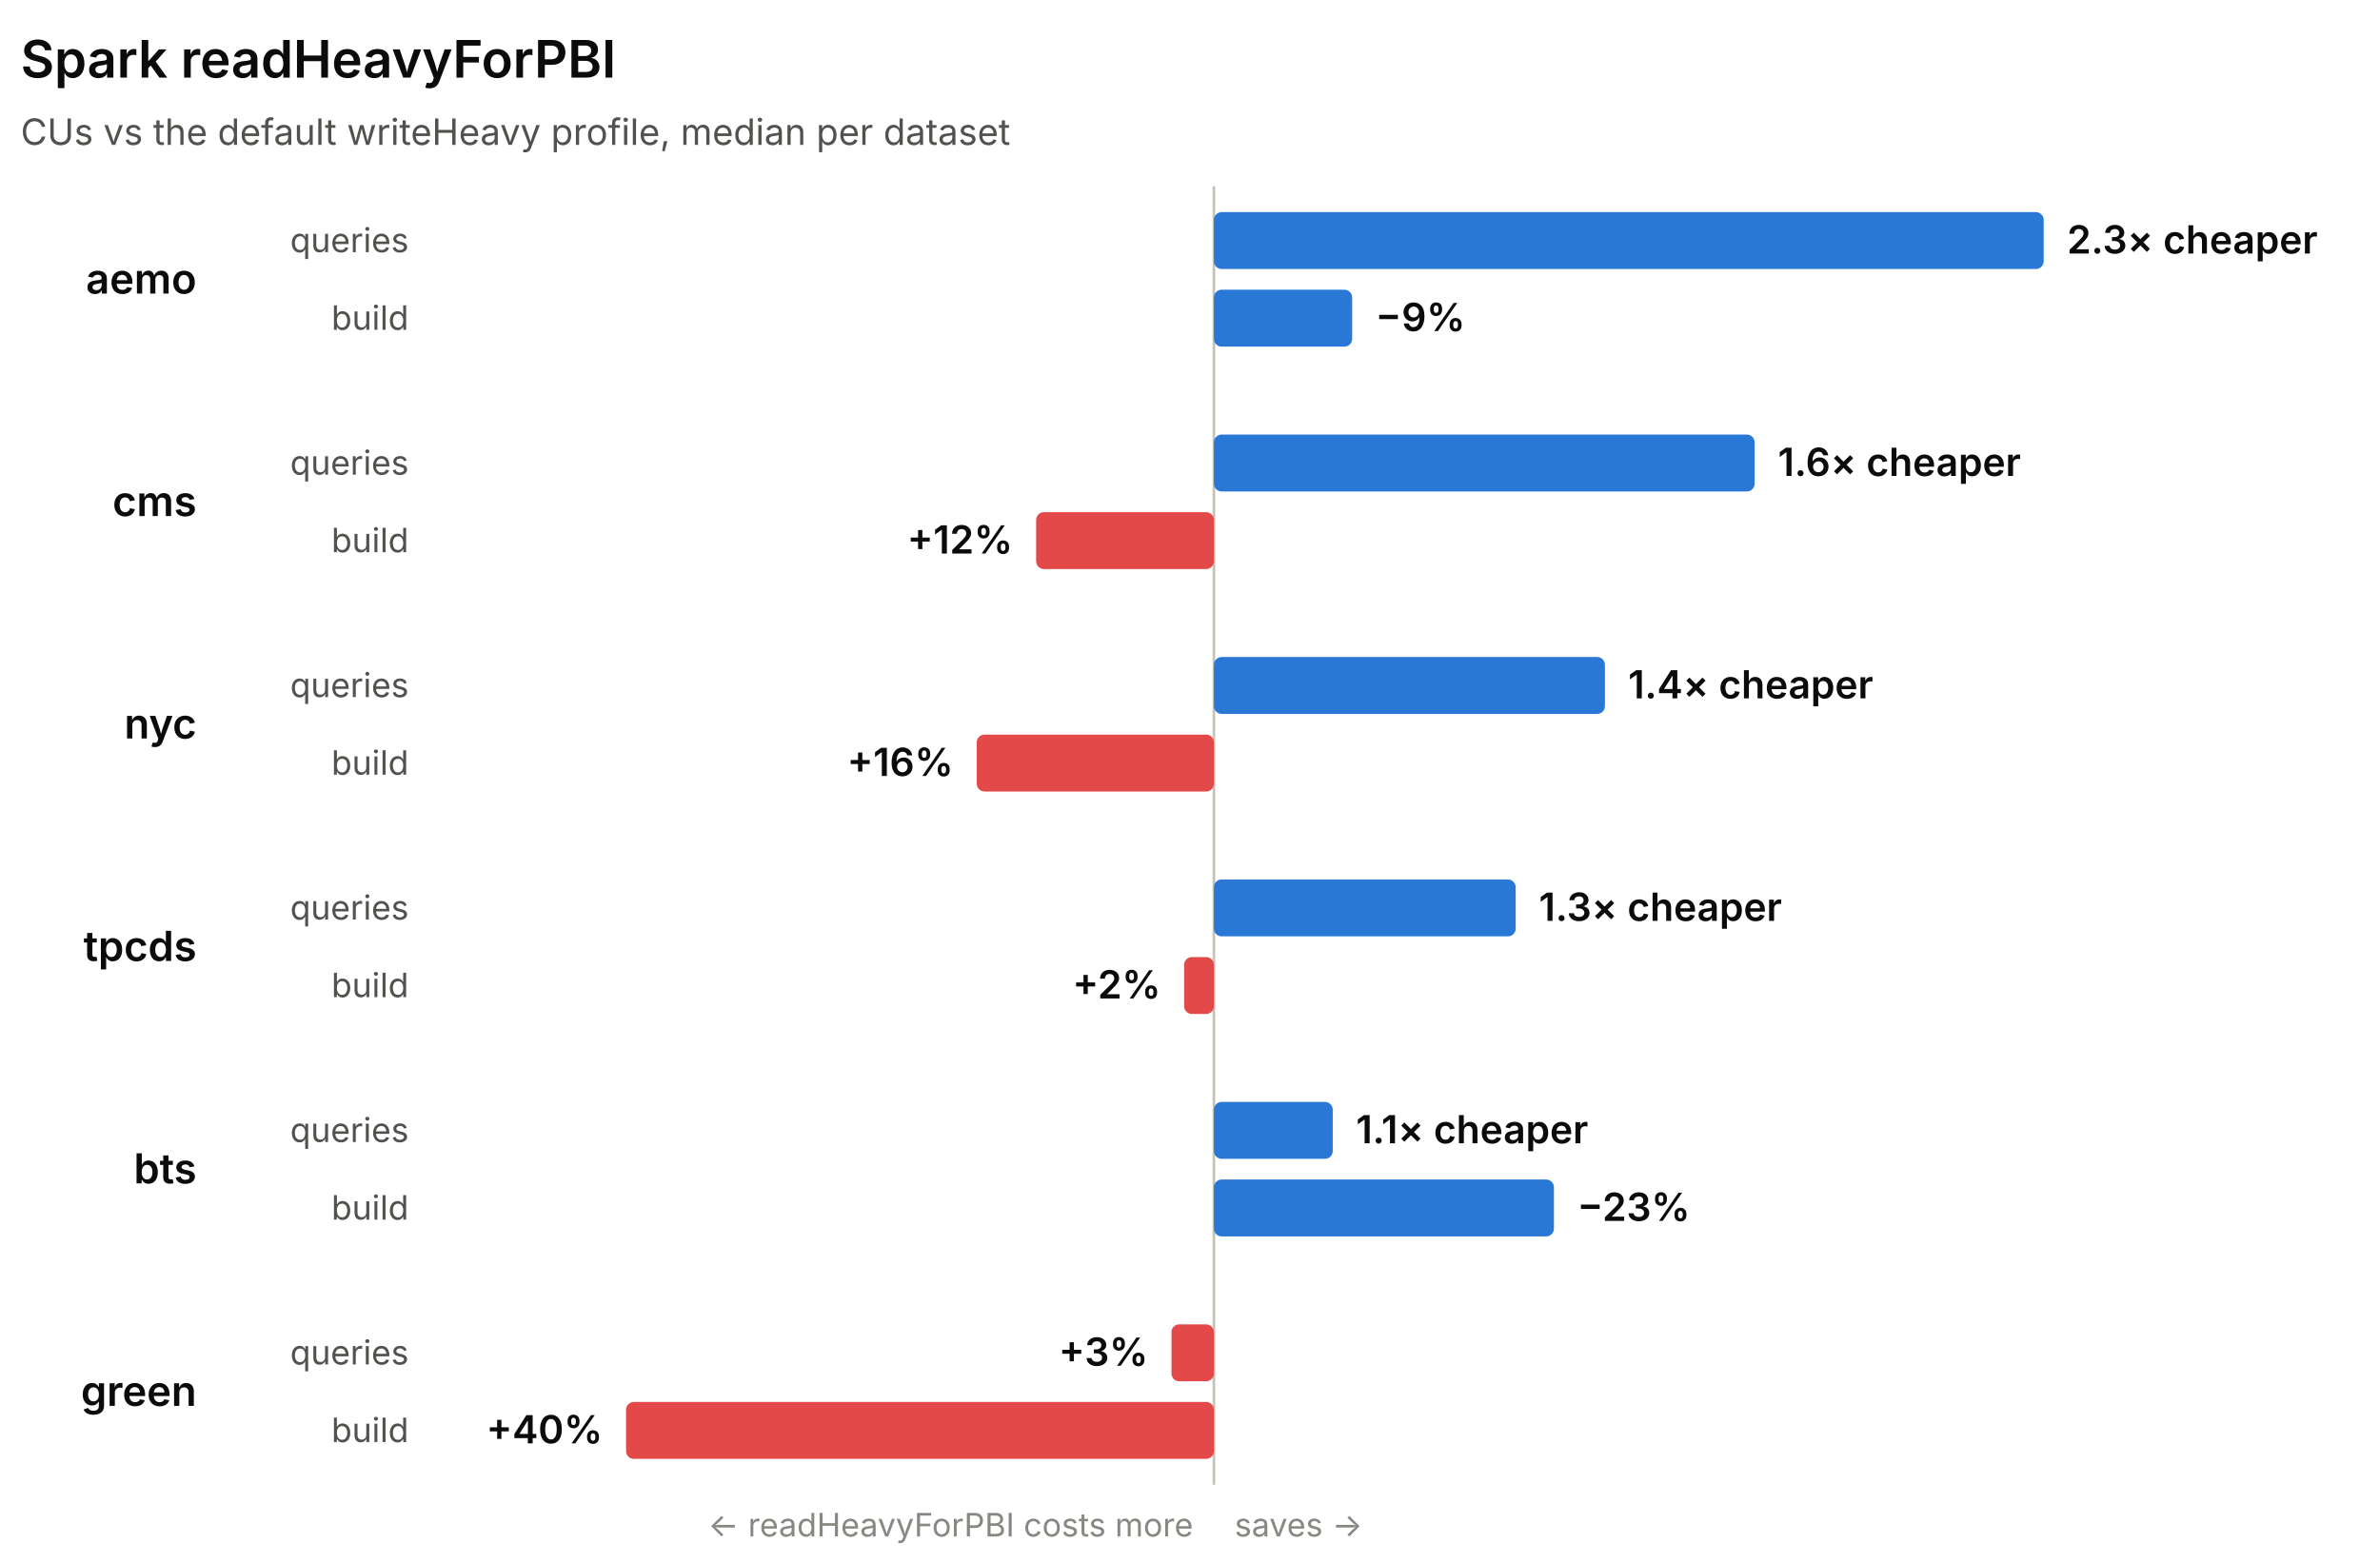
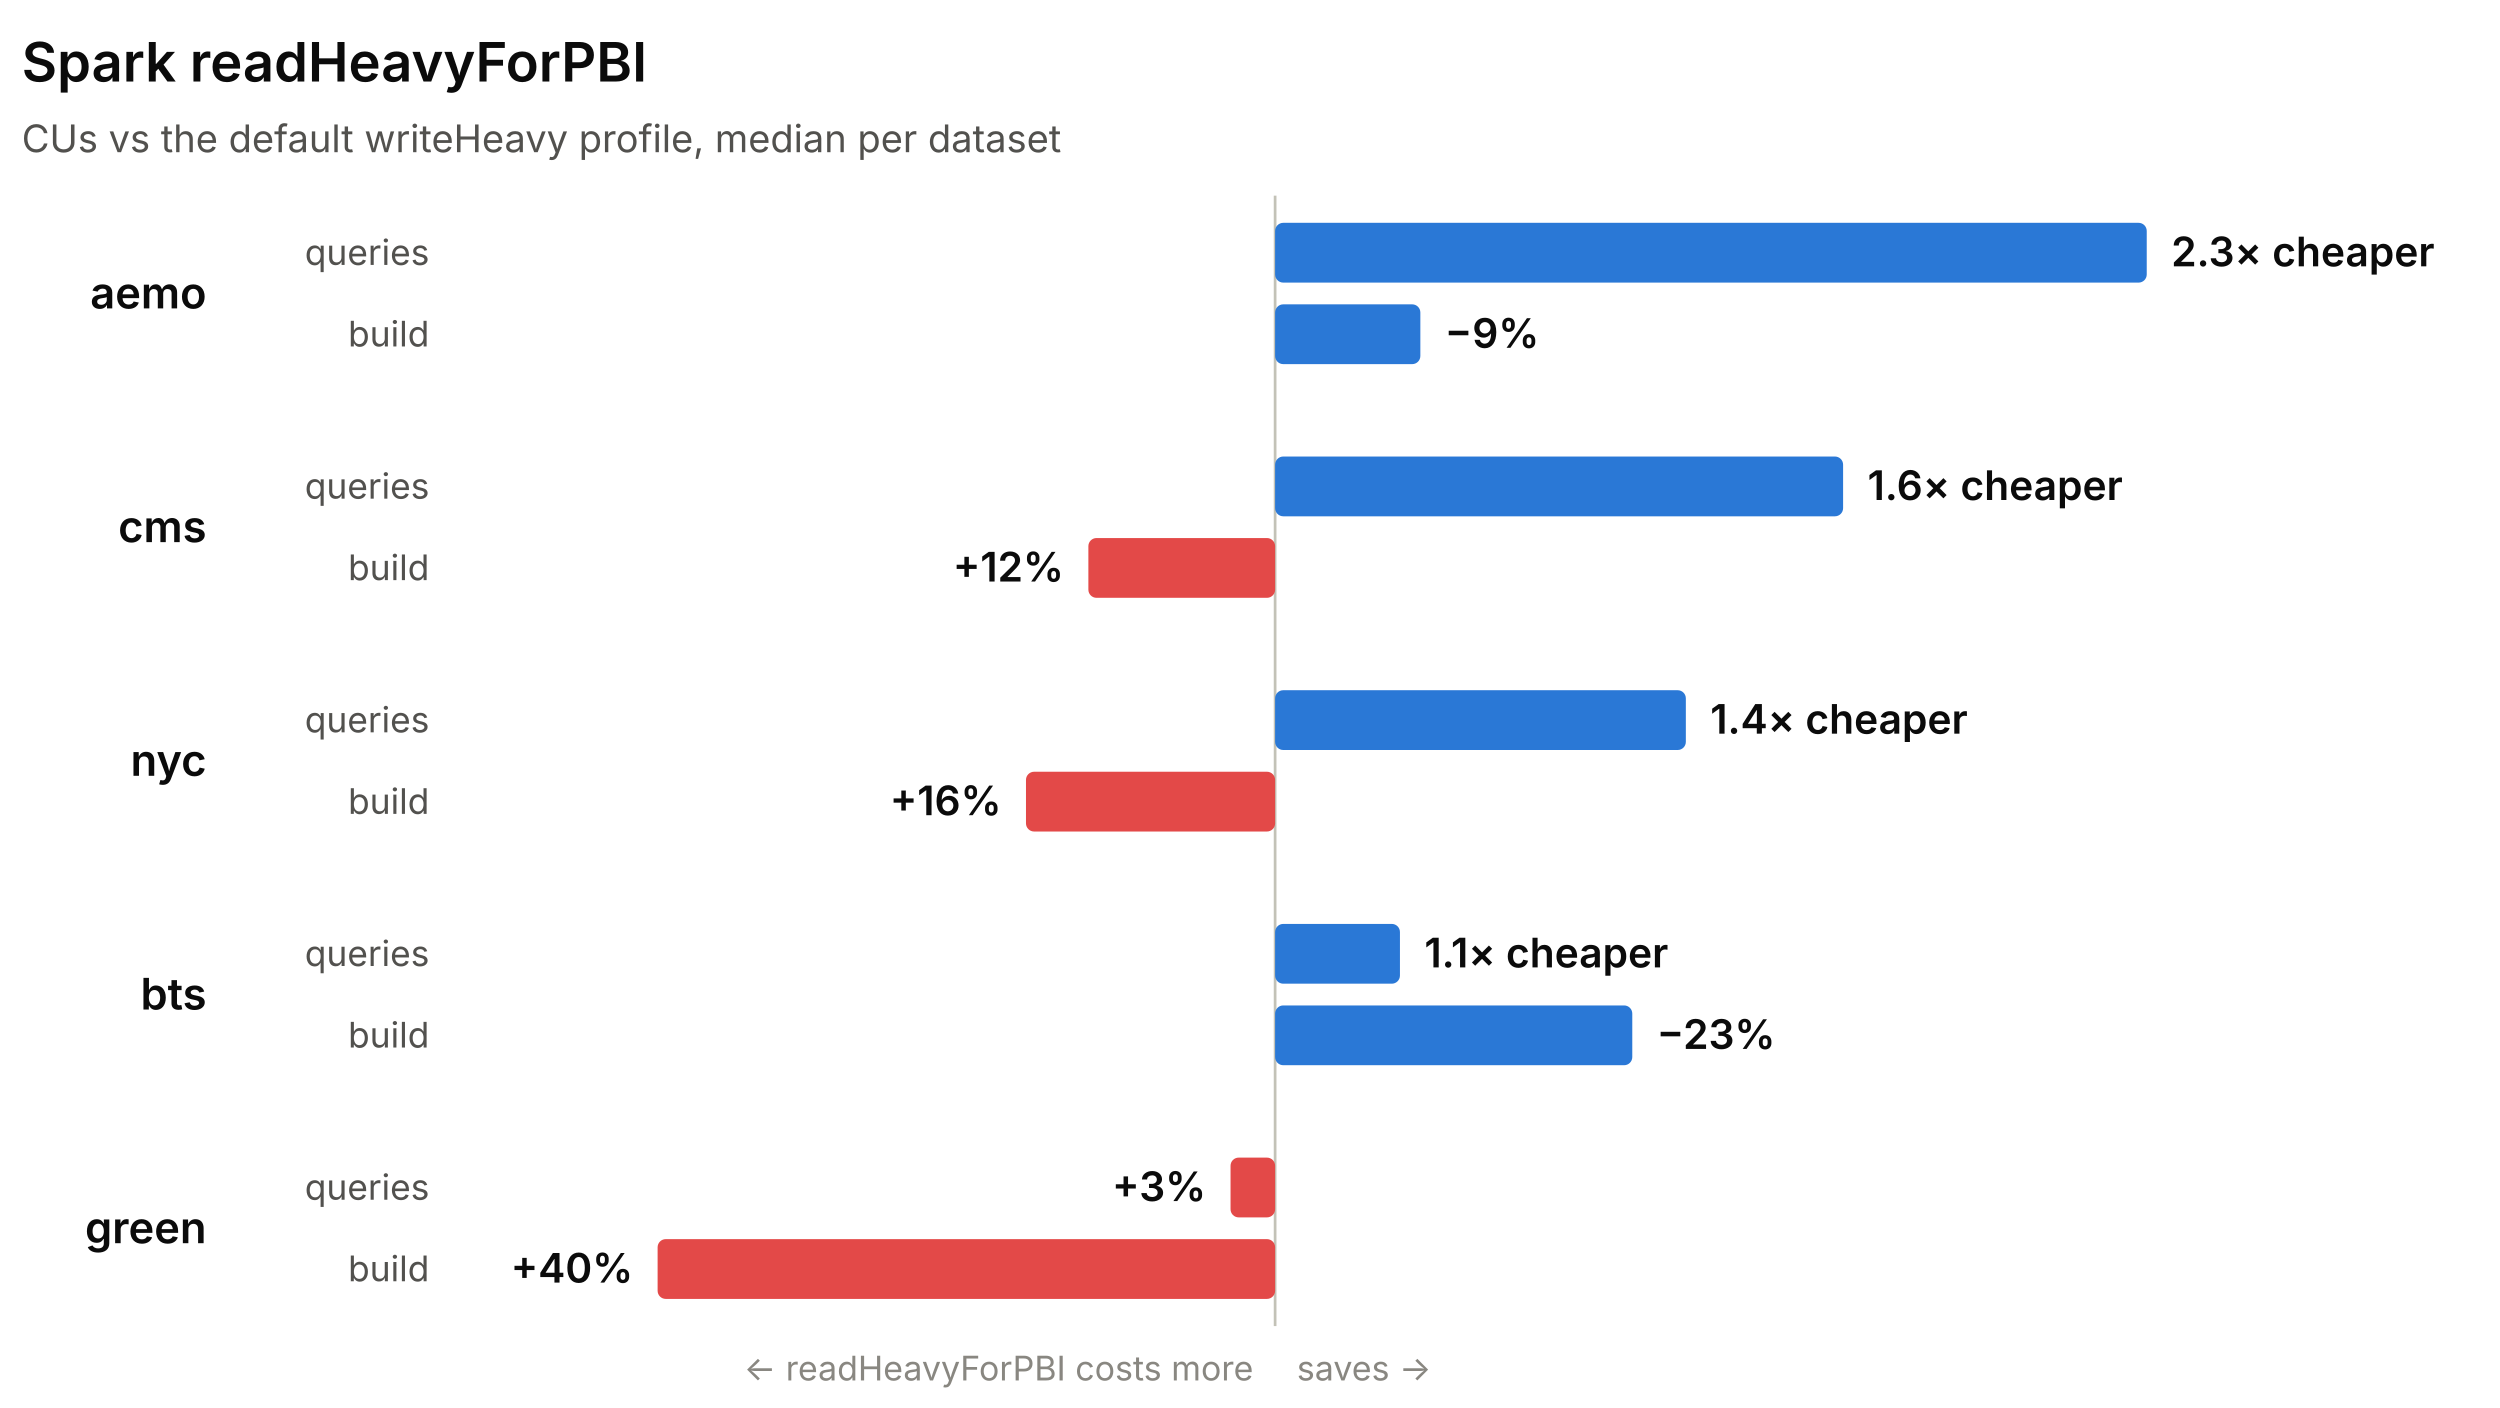
- <svg xmlns="http://www.w3.org/2000/svg" width="920" height="604" viewBox="0 0 920 604" role="img" font-family="system-ui, -apple-system, 'Segoe UI', sans-serif">
-   <line x1="469.24" y1="72" x2="469.24" y2="574" stroke="#c3c2b7" stroke-width="1" />
+ <svg xmlns="http://www.w3.org/2000/svg" width="920" height="518" viewBox="0 0 920 518" role="img" font-family="system-ui, -apple-system, 'Segoe UI', sans-serif">
+   <line x1="469.24" y1="72" x2="469.24" y2="488" stroke="#c3c2b7" stroke-width="1" />
  <text x="8" y="30" fill="#0b0b0b" font-size="20" font-weight="600">Spark readHeavyForPBI</text>
  <text x="8" y="56" fill="#52514e" font-size="14">CUs vs the default writeHeavy profile, median per dataset</text>
  <text x="76" y="113.5" fill="#0b0b0b" font-size="16" font-weight="600" text-anchor="end">aemo</text>
  <text x="158" y="97.5" fill="#52514e" font-size="13" text-anchor="end">queries</text>
  <rect x="469.24" y="82" width="320.76" height="22" rx="3" fill="#2a78d6" />
  <text x="799" y="98" fill="#0b0b0b" font-size="15" font-weight="600" text-anchor="start">2.3× cheaper</text>
  <text x="158" y="127.5" fill="#52514e" font-size="13" text-anchor="end">build</text>
  <rect x="469.24" y="112" width="53.45" height="22" rx="3" fill="#2a78d6" />
  <text x="531.69" y="128" fill="#0b0b0b" font-size="15" font-weight="600" text-anchor="start">−9%</text>
  <text x="76" y="199.5" fill="#0b0b0b" font-size="16" font-weight="600" text-anchor="end">cms</text>
  <text x="158" y="183.5" fill="#52514e" font-size="13" text-anchor="end">queries</text>
  <rect x="469.24" y="168" width="209.02" height="22" rx="3" fill="#2a78d6" />
  <text x="687.27" y="184" fill="#0b0b0b" font-size="15" font-weight="600" text-anchor="start">1.6× cheaper</text>
  <text x="158" y="213.5" fill="#52514e" font-size="13" text-anchor="end">build</text>
  <rect x="400.52" y="198" width="68.72" height="22" rx="3" fill="#e34948" />
  <text x="391.52" y="214" fill="#0b0b0b" font-size="15" font-weight="600" text-anchor="end">+12%</text>
  <text x="76" y="285.5" fill="#0b0b0b" font-size="16" font-weight="600" text-anchor="end">nyc</text>
  <text x="158" y="269.5" fill="#52514e" font-size="13" text-anchor="end">queries</text>
  <rect x="469.24" y="254" width="151.15" height="22" rx="3" fill="#2a78d6" />
  <text x="629.39" y="270" fill="#0b0b0b" font-size="15" font-weight="600" text-anchor="start">1.4× cheaper</text>
  <text x="158" y="299.5" fill="#52514e" font-size="13" text-anchor="end">build</text>
  <rect x="377.56" y="284" width="91.68" height="22" rx="3" fill="#e34948" />
  <text x="368.56" y="300" fill="#0b0b0b" font-size="15" font-weight="600" text-anchor="end">+16%</text>
-   <text x="76" y="371.5" fill="#0b0b0b" font-size="16" font-weight="600" text-anchor="end">tpcds</text>
+   <text x="76" y="371.5" fill="#0b0b0b" font-size="16" font-weight="600" text-anchor="end">bts</text>
  <text x="158" y="355.5" fill="#52514e" font-size="13" text-anchor="end">queries</text>
-   <rect x="469.24" y="340" width="116.65" height="22" rx="3" fill="#2a78d6" />
-   <text x="594.89" y="356" fill="#0b0b0b" font-size="15" font-weight="600" text-anchor="start">1.3× cheaper</text>
+   <rect x="469.24" y="340" width="45.94" height="22" rx="3" fill="#2a78d6" />
+   <text x="524.19" y="356" fill="#0b0b0b" font-size="15" font-weight="600" text-anchor="start">1.1× cheaper</text>
  <text x="158" y="385.5" fill="#52514e" font-size="13" text-anchor="end">build</text>
-   <rect x="457.73" y="370" width="11.51" height="22" rx="3" fill="#e34948" />
-   <text x="448.73" y="386" fill="#0b0b0b" font-size="15" font-weight="600" text-anchor="end">+2%</text>
-   <text x="76" y="457.5" fill="#0b0b0b" font-size="16" font-weight="600" text-anchor="end">bts</text>
+   <rect x="469.24" y="370" width="131.44" height="22" rx="3" fill="#2a78d6" />
+   <text x="609.68" y="386" fill="#0b0b0b" font-size="15" font-weight="600" text-anchor="start">−23%</text>
+   <text x="76" y="457.5" fill="#0b0b0b" font-size="16" font-weight="600" text-anchor="end">green</text>
  <text x="158" y="441.5" fill="#52514e" font-size="13" text-anchor="end">queries</text>
-   <rect x="469.24" y="426" width="45.94" height="22" rx="3" fill="#2a78d6" />
-   <text x="524.19" y="442" fill="#0b0b0b" font-size="15" font-weight="600" text-anchor="start">1.1× cheaper</text>
+   <rect x="452.84" y="426" width="16.4" height="22" rx="3" fill="#e34948" />
+   <text x="443.84" y="442" fill="#0b0b0b" font-size="15" font-weight="600" text-anchor="end">+3%</text>
  <text x="158" y="471.5" fill="#52514e" font-size="13" text-anchor="end">build</text>
-   <rect x="469.24" y="456" width="131.44" height="22" rx="3" fill="#2a78d6" />
-   <text x="609.68" y="472" fill="#0b0b0b" font-size="15" font-weight="600" text-anchor="start">−23%</text>
-   <text x="76" y="543.5" fill="#0b0b0b" font-size="16" font-weight="600" text-anchor="end">green</text>
-   <text x="158" y="527.5" fill="#52514e" font-size="13" text-anchor="end">queries</text>
-   <rect x="452.84" y="512" width="16.4" height="22" rx="3" fill="#e34948" />
-   <text x="443.84" y="528" fill="#0b0b0b" font-size="15" font-weight="600" text-anchor="end">+3%</text>
-   <text x="158" y="557.5" fill="#52514e" font-size="13" text-anchor="end">build</text>
-   <rect x="242" y="542" width="227.24" height="22" rx="3" fill="#e34948" />
-   <text x="233" y="558" fill="#0b0b0b" font-size="15" font-weight="600" text-anchor="end">+40%</text>
-   <text x="461.24" y="594" fill="#898781" font-size="12.5" text-anchor="end">← readHeavyForPBI costs more</text>
-   <text x="477.24" y="594" fill="#898781" font-size="12.5" text-anchor="start">saves →</text>
+   <rect x="242" y="456" width="227.24" height="22" rx="3" fill="#e34948" />
+   <text x="233" y="472" fill="#0b0b0b" font-size="15" font-weight="600" text-anchor="end">+40%</text>
+   <text x="461.24" y="508" fill="#898781" font-size="12.5" text-anchor="end">← readHeavyForPBI costs more</text>
+   <text x="477.24" y="508" fill="#898781" font-size="12.5" text-anchor="start">saves →</text>
</svg>
